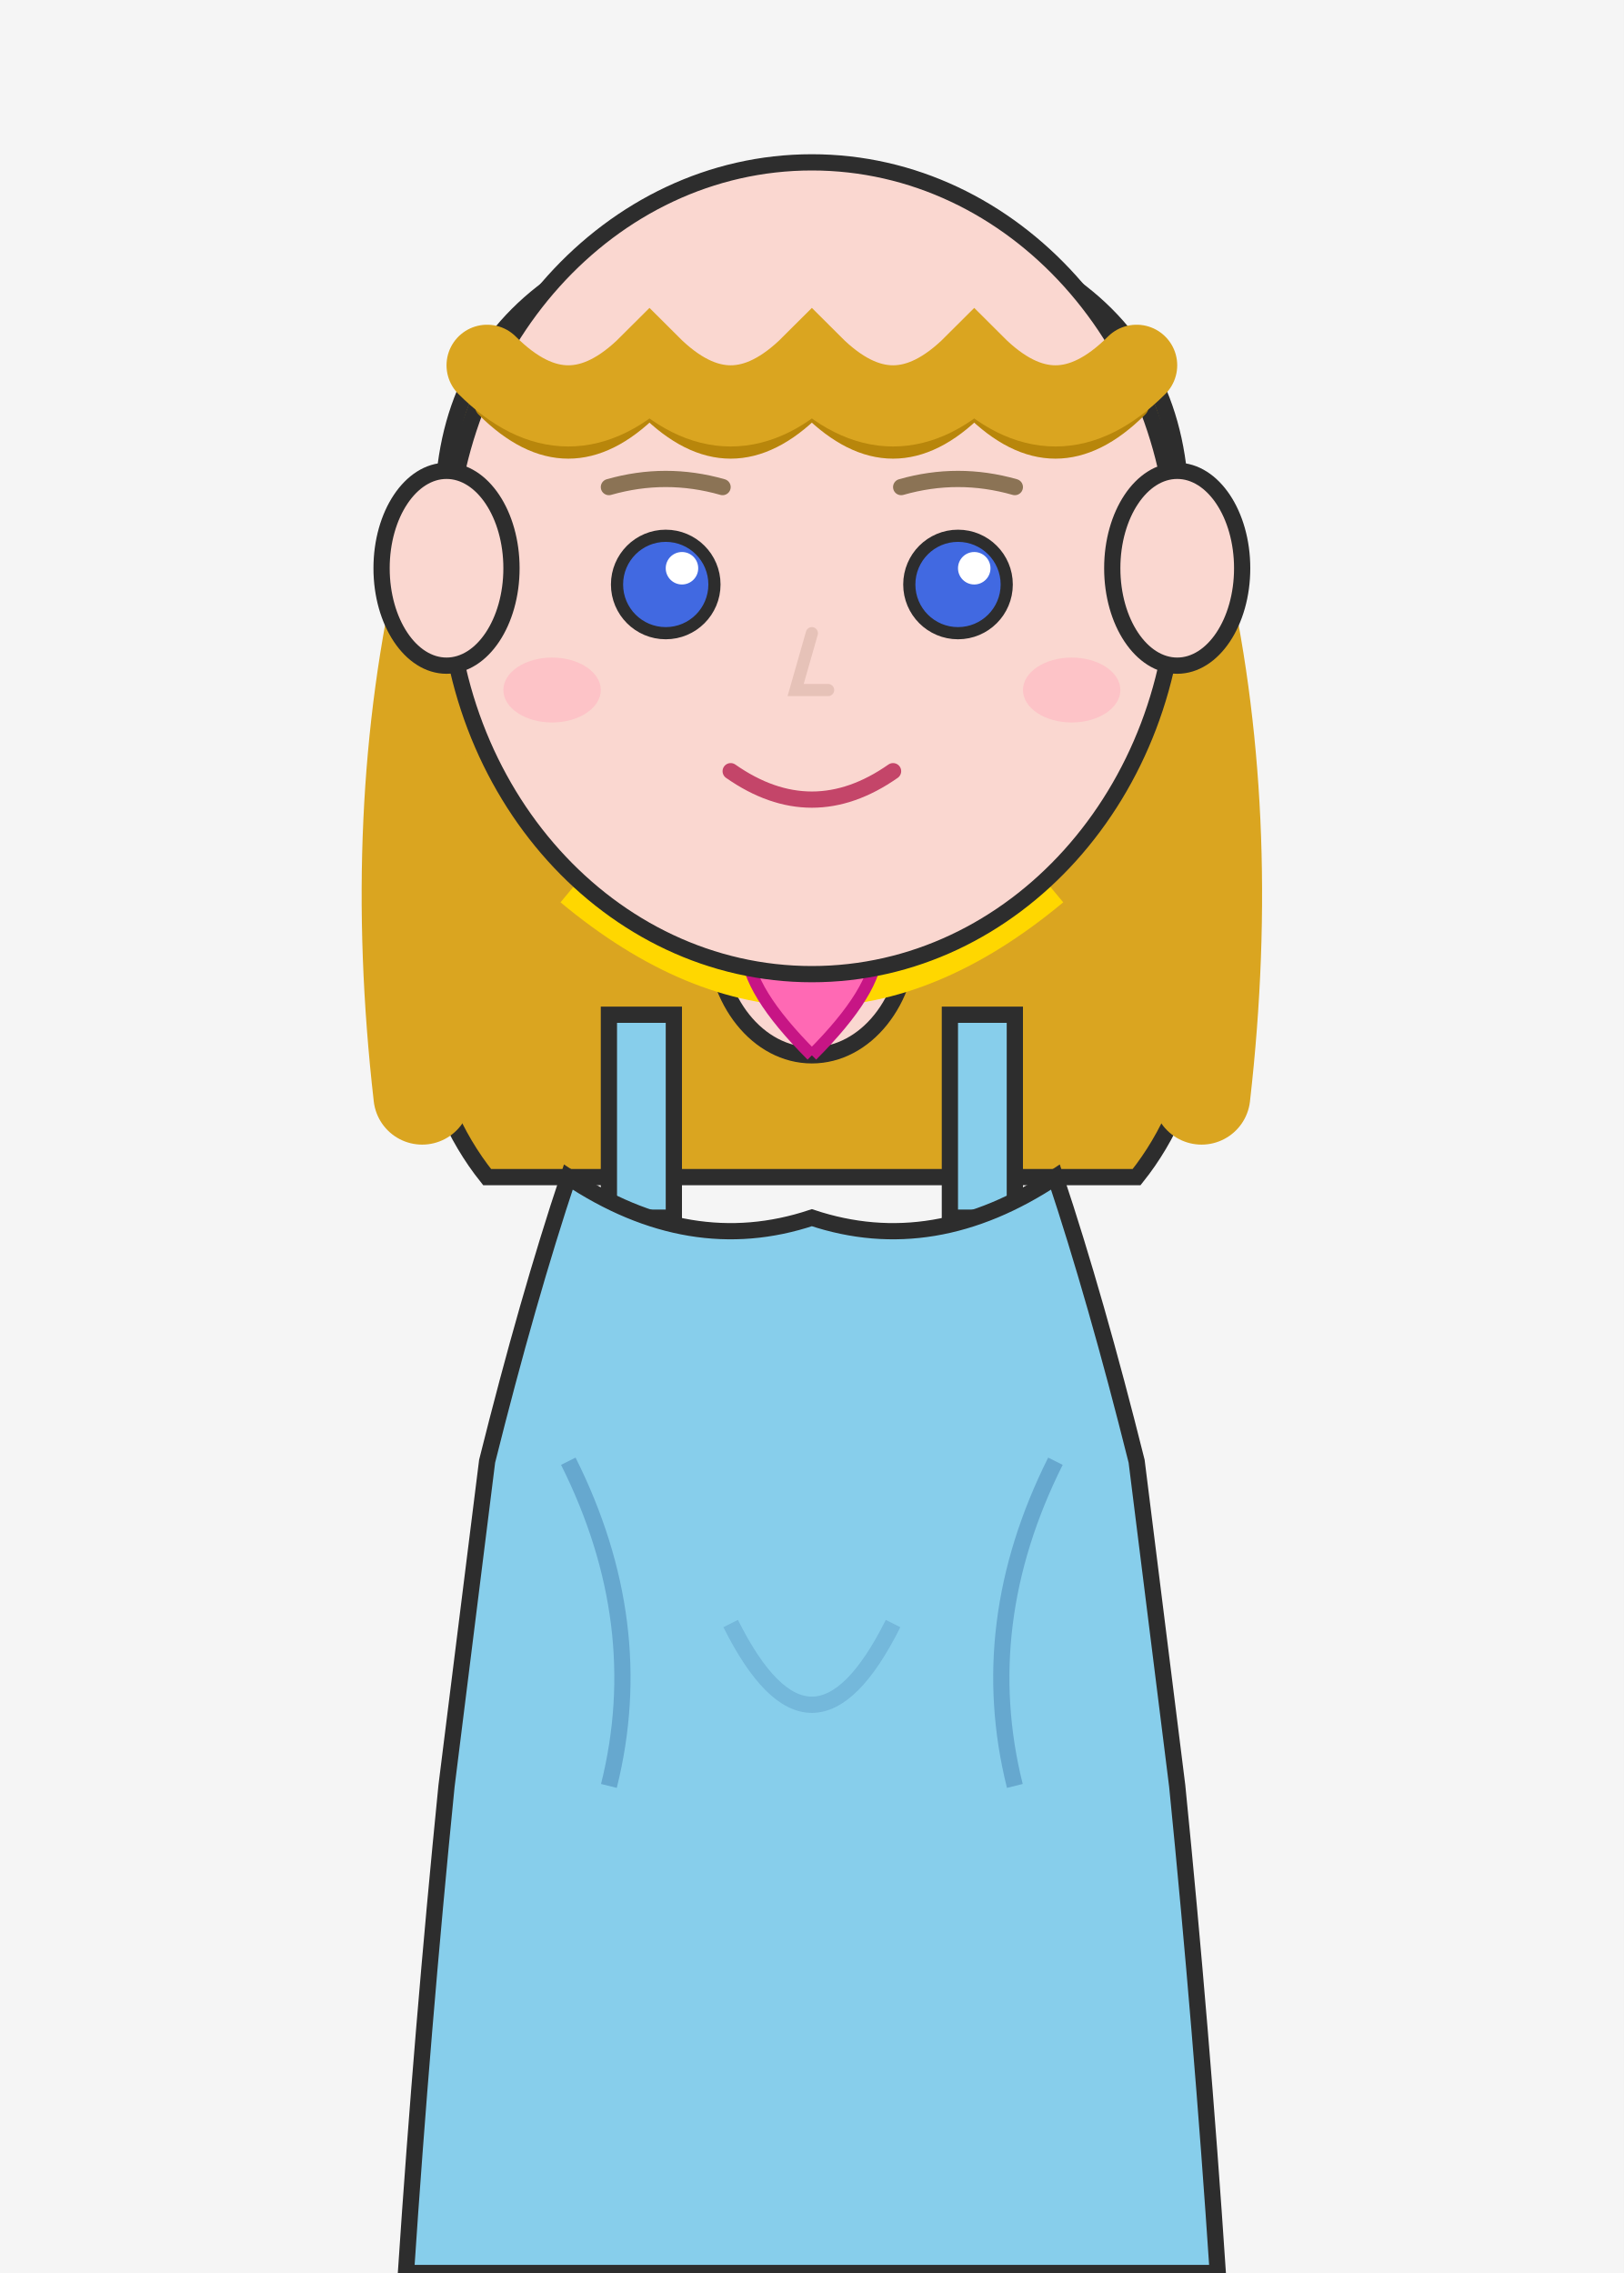
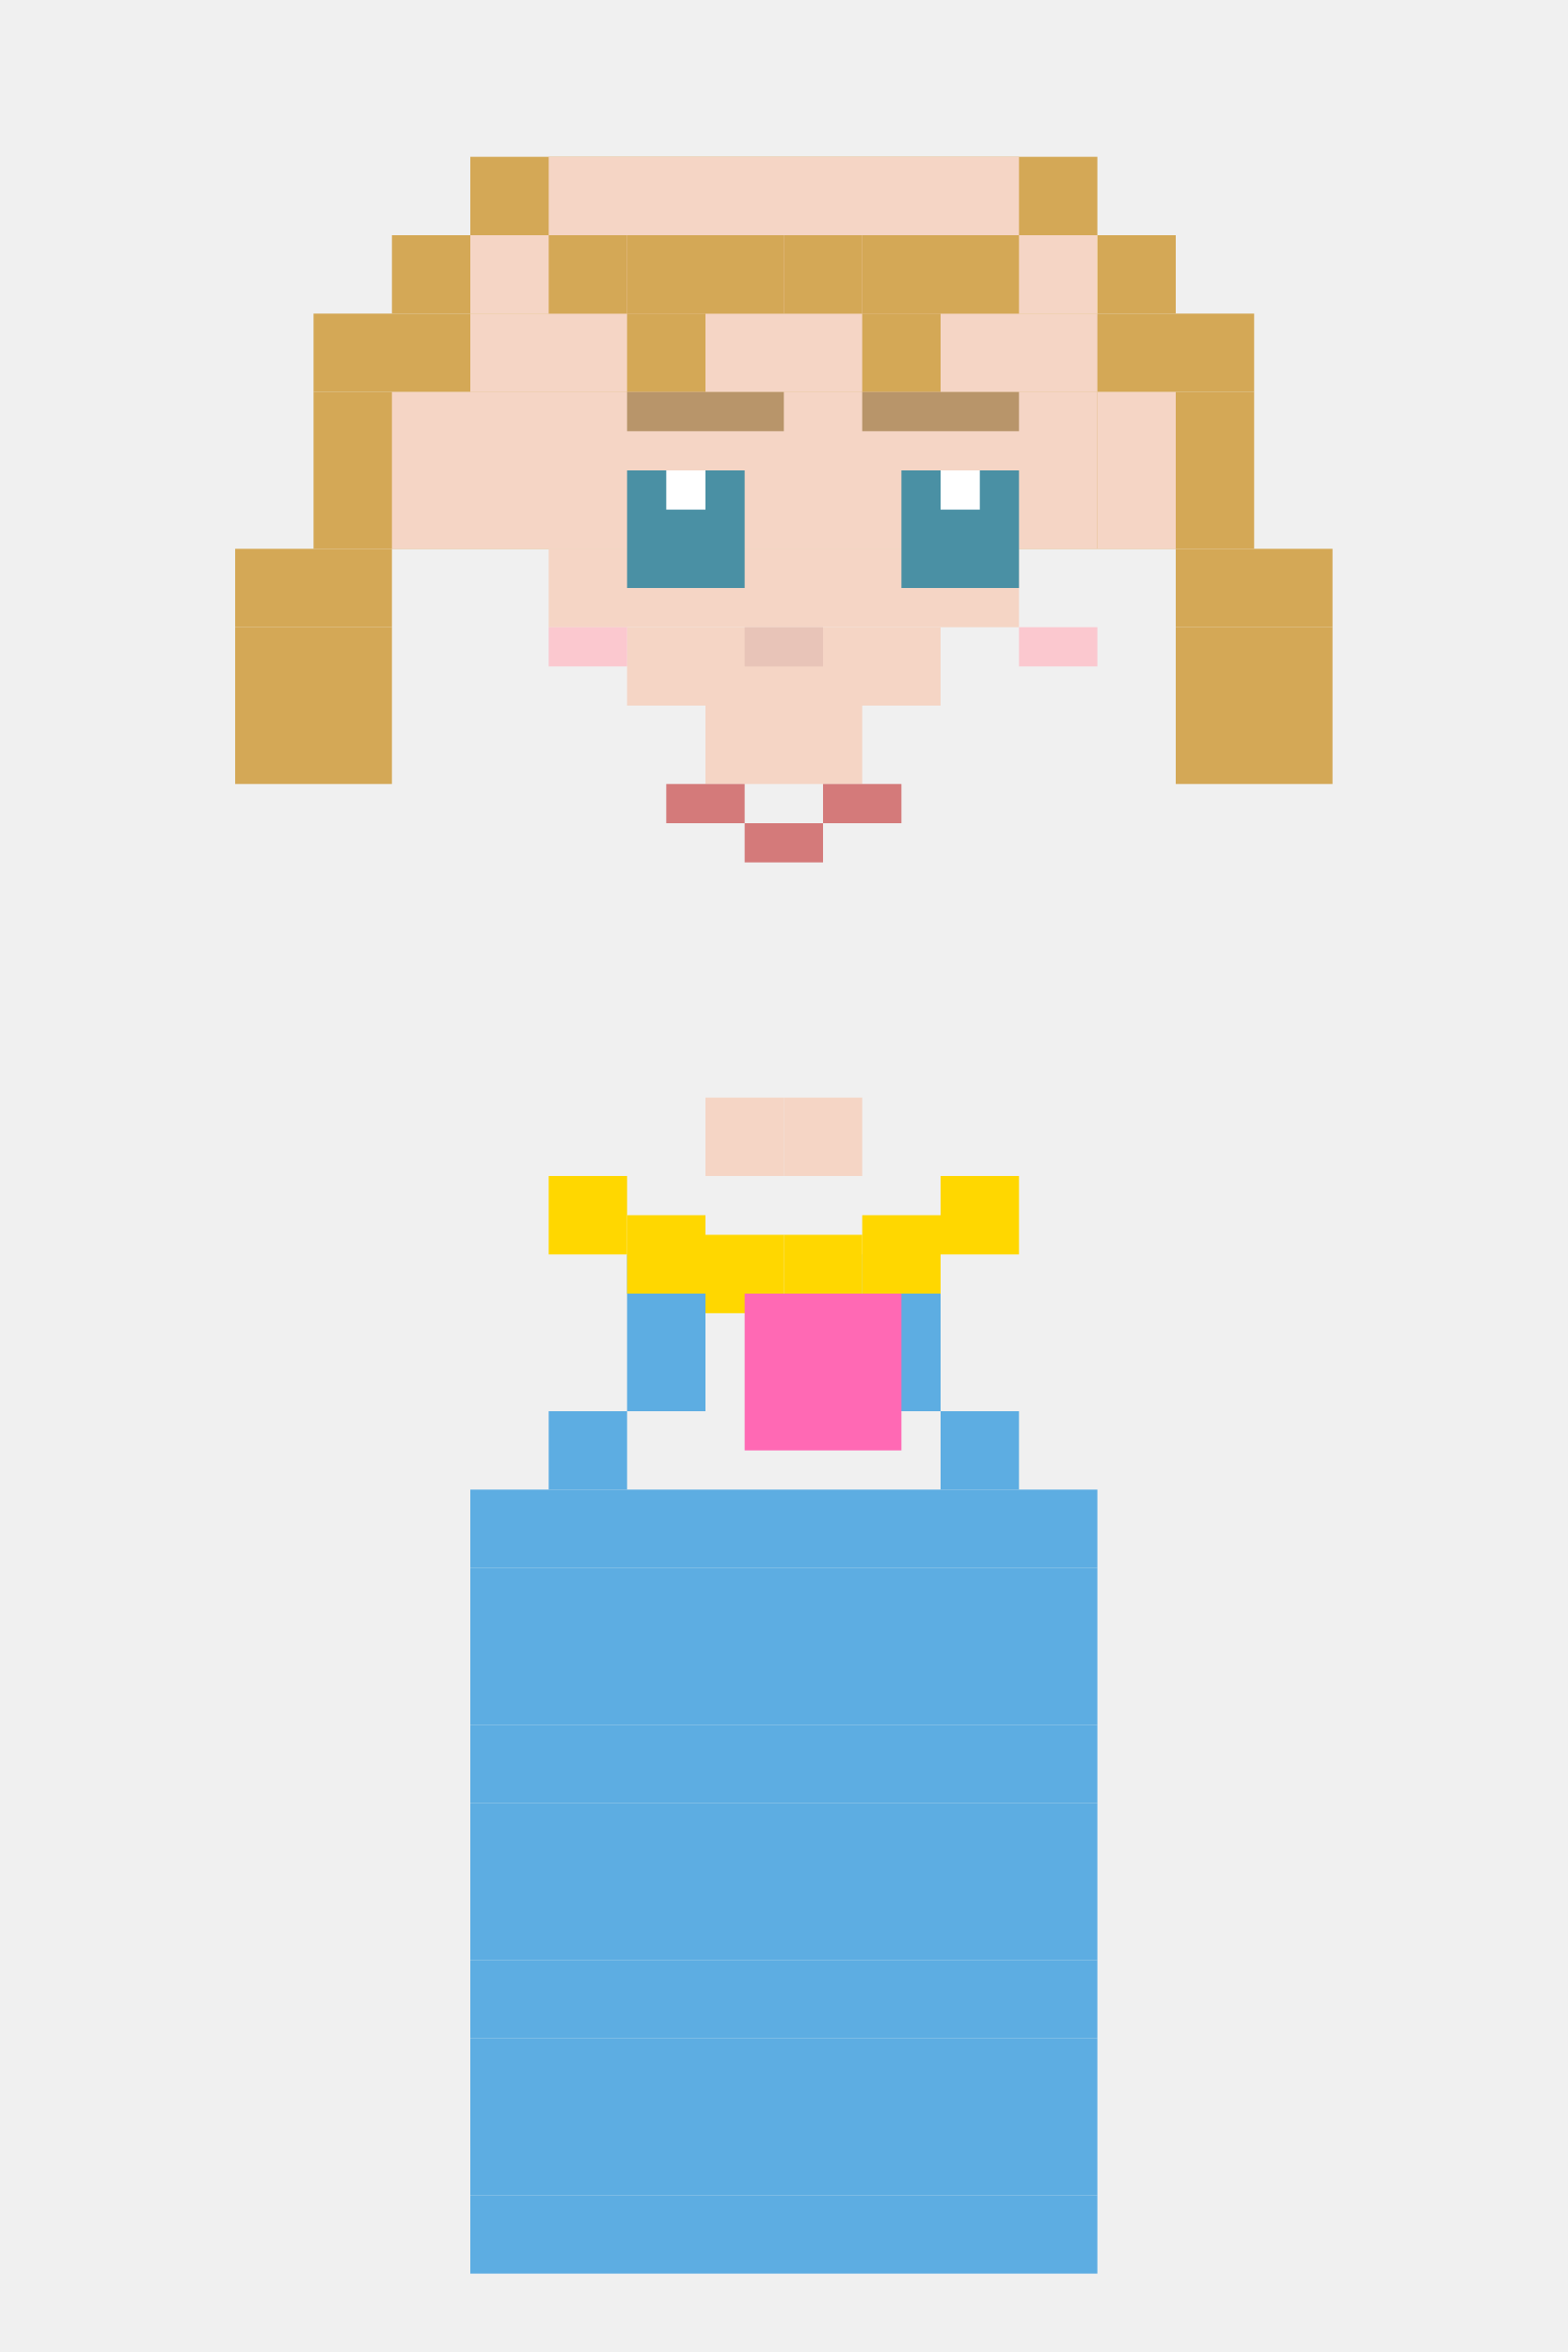
- <svg xmlns="http://www.w3.org/2000/svg" viewBox="0 0 200 280">
-   <rect width="200" height="280" fill="#f5f5f5" />
-   <path d="M 55 70 Q 50 30 100 25 Q 150 30 145 70 L 148 100 Q 152 130 140 145 L 60 145 Q 48 130 52 100 Z" fill="#DAA520" stroke="#2d2d2d" stroke-width="2" />
-   <path d="M 55 70 Q 48 100 52 135" fill="none" stroke="#DAA520" stroke-width="12" stroke-linecap="round" />
-   <path d="M 145 70 Q 152 100 148 135" fill="none" stroke="#DAA520" stroke-width="12" stroke-linecap="round" />
-   <rect x="75" y="125" width="8" height="25" fill="#87CEEB" stroke="#2d2d2d" stroke-width="2" />
-   <rect x="117" y="125" width="8" height="25" fill="#87CEEB" stroke="#2d2d2d" stroke-width="2" />
-   <path d="M 70 145             Q 65 160 60 180            L 55 220            Q 52 250 50 280            L 150 280            Q 148 250 145 220            L 140 180            Q 135 160 130 145            Q 115 155 100 150            Q 85 155 70 145 Z" fill="#87CEEB" stroke="#2d2d2d" stroke-width="2" />
-   <path d="M 70 180 Q 80 200 75 220" fill="none" stroke="#4682B4" stroke-width="2" opacity="0.5" />
-   <path d="M 130 180 Q 120 200 125 220" fill="none" stroke="#4682B4" stroke-width="2" opacity="0.5" />
-   <path d="M 90 200 Q 100 220 110 200" fill="none" stroke="#4682B4" stroke-width="2" opacity="0.3" />
-   <ellipse cx="100" cy="115" rx="12" ry="15" fill="#FAD7D0" stroke="#2d2d2d" stroke-width="2" />
-   <path id="chain-path" d="M70 110 Q100 135 130 110" fill="none" stroke="#FFD700" stroke-width="3" />
-   <g id="pendant-group" transform="translate(100, 122)">
-     <path d="M0 8 Q-8 0 -8 -5 Q-8 -10 0 -10 Q8 -10 8 -5 Q8 0 0 8" fill="#FF69B4" stroke="#C71585" stroke-width="1.5" />
+ <svg xmlns="http://www.w3.org/2000/svg" viewBox="0 0 80 120">
+   <g fill="#D4A856">
+     <rect x="24" y="8" width="32" height="4" />
+     <rect x="20" y="12" width="40" height="4" />
+     <rect x="16" y="16" width="48" height="4" />
+     <rect x="16" y="20" width="48" height="4" />
+     <rect x="16" y="24" width="48" height="4" />
+     <rect x="12" y="28" width="8" height="4" />
+     <rect x="12" y="32" width="8" height="4" />
+     <rect x="12" y="36" width="8" height="4" />
+     <rect x="60" y="28" width="8" height="4" />
+     <rect x="60" y="32" width="8" height="4" />
+     <rect x="60" y="36" width="8" height="4" />
+     <rect x="24" y="12" width="4" height="4" fill="#F0D878" />
+     <rect x="52" y="12" width="4" height="4" fill="#F0D878" />
  </g>
-   <circle id="neck-center" cx="100" cy="110" r="3" fill="none" />
-   <ellipse cx="100" cy="70" rx="45" ry="50" fill="#FAD7D0" stroke="#2d2d2d" stroke-width="2" />
-   <ellipse cx="55" cy="70" rx="8" ry="12" fill="#FAD7D0" stroke="#2d2d2d" stroke-width="2" />
-   <ellipse cx="145" cy="70" rx="8" ry="12" fill="#FAD7D0" stroke="#2d2d2d" stroke-width="2" />
-   <path d="M 60 50 Q 70 60 80 50 Q 90 60 100 50 Q 110 60 120 50 Q 130 60 140 50" fill="none" stroke="#B8860B" stroke-width="3" stroke-linecap="round" />
-   <path d="M 60 45 Q 70 55 80 45 Q 90 55 100 45 Q 110 55 120 45 Q 130 55 140 45" fill="none" stroke="#DAA520" stroke-width="10" stroke-linecap="round" />
-   <path d="M 75 60 Q 82 58 89 60" fill="none" stroke="#8B7355" stroke-width="2" stroke-linecap="round" />
-   <path d="M 111 60 Q 118 58 125 60" fill="none" stroke="#8B7355" stroke-width="2" stroke-linecap="round" />
-   <circle cx="82" cy="72" r="6" fill="#4169E1" stroke="#2d2d2d" stroke-width="1.5" />
-   <circle cx="118" cy="72" r="6" fill="#4169E1" stroke="#2d2d2d" stroke-width="1.5" />
-   <circle cx="84" cy="70" r="2" fill="white" />
-   <circle cx="120" cy="70" r="2" fill="white" />
-   <ellipse cx="68" cy="85" rx="6" ry="4" fill="#FFB6C1" opacity="0.6" />
-   <ellipse cx="132" cy="85" rx="6" ry="4" fill="#FFB6C1" opacity="0.6" />
-   <path d="M 100 78 L 98 85 L 102 85" fill="none" stroke="#E6C2B8" stroke-width="1.5" stroke-linecap="round" />
-   <path d="M 90 95 Q 100 102 110 95" fill="none" stroke="#C44569" stroke-width="2" stroke-linecap="round" />
+   <g fill="#5DADE2">
+     <rect x="32" y="64" width="4" height="8" />
+     <rect x="44" y="64" width="4" height="8" />
+     <rect x="28" y="72" width="4" height="4" />
+     <rect x="48" y="72" width="4" height="4" />
+     <rect x="24" y="76" width="32" height="4" />
+     <rect x="24" y="80" width="32" height="4" />
+     <rect x="24" y="84" width="32" height="4" />
+     <rect x="24" y="88" width="32" height="4" />
+     <rect x="24" y="92" width="32" height="4" />
+     <rect x="24" y="96" width="32" height="4" />
+     <rect x="24" y="100" width="32" height="4" />
+     <rect x="24" y="104" width="32" height="4" />
+     <rect x="24" y="108" width="32" height="4" />
+     <rect x="24" y="112" width="32" height="4" />
+   </g>
+   <g fill="#F5D5C5">
+     <rect x="36" y="56" width="4" height="4" />
+     <rect x="40" y="56" width="4" height="4" />
+   </g>
+   <g id="necklace-group">
+     <rect x="28" y="60" width="4" height="4" fill="#FFD700" />
+     <rect x="32" y="62" width="4" height="4" fill="#FFD700" />
+     <rect x="36" y="63" width="4" height="4" fill="#FFD700" />
+     <rect x="40" y="63" width="4" height="4" fill="#FFD700" />
+     <rect x="44" y="62" width="4" height="4" fill="#FFD700" />
+     <rect x="48" y="60" width="4" height="4" fill="#FFD700" />
+     <g id="pendant-group" transform="translate(38, 66)">
+       <rect x="0" y="0" width="8" height="8" fill="#FF69B4" />
+     </g>
+   </g>
+   <g fill="#F5D5C5">
+     <rect x="28" y="8" width="24" height="4" />
+     <rect x="24" y="12" width="32" height="4" />
+     <rect x="24" y="16" width="32" height="4" />
+     <rect x="24" y="20" width="32" height="4" />
+     <rect x="24" y="24" width="32" height="4" />
+     <rect x="28" y="28" width="24" height="4" />
+     <rect x="32" y="32" width="16" height="4" />
+     <rect x="36" y="36" width="8" height="4" />
+   </g>
+   <g fill="#F5D5C5">
+     <rect x="20" y="20" width="4" height="8" />
+     <rect x="56" y="20" width="4" height="8" />
+   </g>
+   <g fill="#D4A856">
+     <rect x="28" y="12" width="4" height="4" />
+     <rect x="32" y="12" width="4" height="4" />
+     <rect x="36" y="12" width="4" height="4" />
+     <rect x="40" y="12" width="4" height="4" />
+     <rect x="44" y="12" width="4" height="4" />
+     <rect x="48" y="12" width="4" height="4" />
+     <rect x="32" y="16" width="4" height="4" />
+     <rect x="44" y="16" width="4" height="4" />
+   </g>
+   <g fill="#B8956A">
+     <rect x="32" y="20" width="8" height="2" />
+     <rect x="44" y="20" width="8" height="2" />
+   </g>
+   <g fill="#4A90A4">
+     <rect x="32" y="24" width="6" height="6" />
+     <rect x="46" y="24" width="6" height="6" />
+   </g>
+   <g fill="#FFFFFF">
+     <rect x="34" y="24" width="2" height="2" />
+     <rect x="48" y="24" width="2" height="2" />
+   </g>
+   <g fill="#FFB6C1" opacity="0.7">
+     <rect x="28" y="32" width="4" height="2" />
+     <rect x="52" y="32" width="4" height="2" />
+   </g>
+   <g fill="#E8C4B8">
+     <rect x="38" y="32" width="4" height="2" />
+   </g>
+   <g fill="#D47A7A">
+     <rect x="34" y="40" width="4" height="2" />
+     <rect x="38" y="42" width="4" height="2" />
+     <rect x="42" y="40" width="4" height="2" />
+   </g>
</svg>
